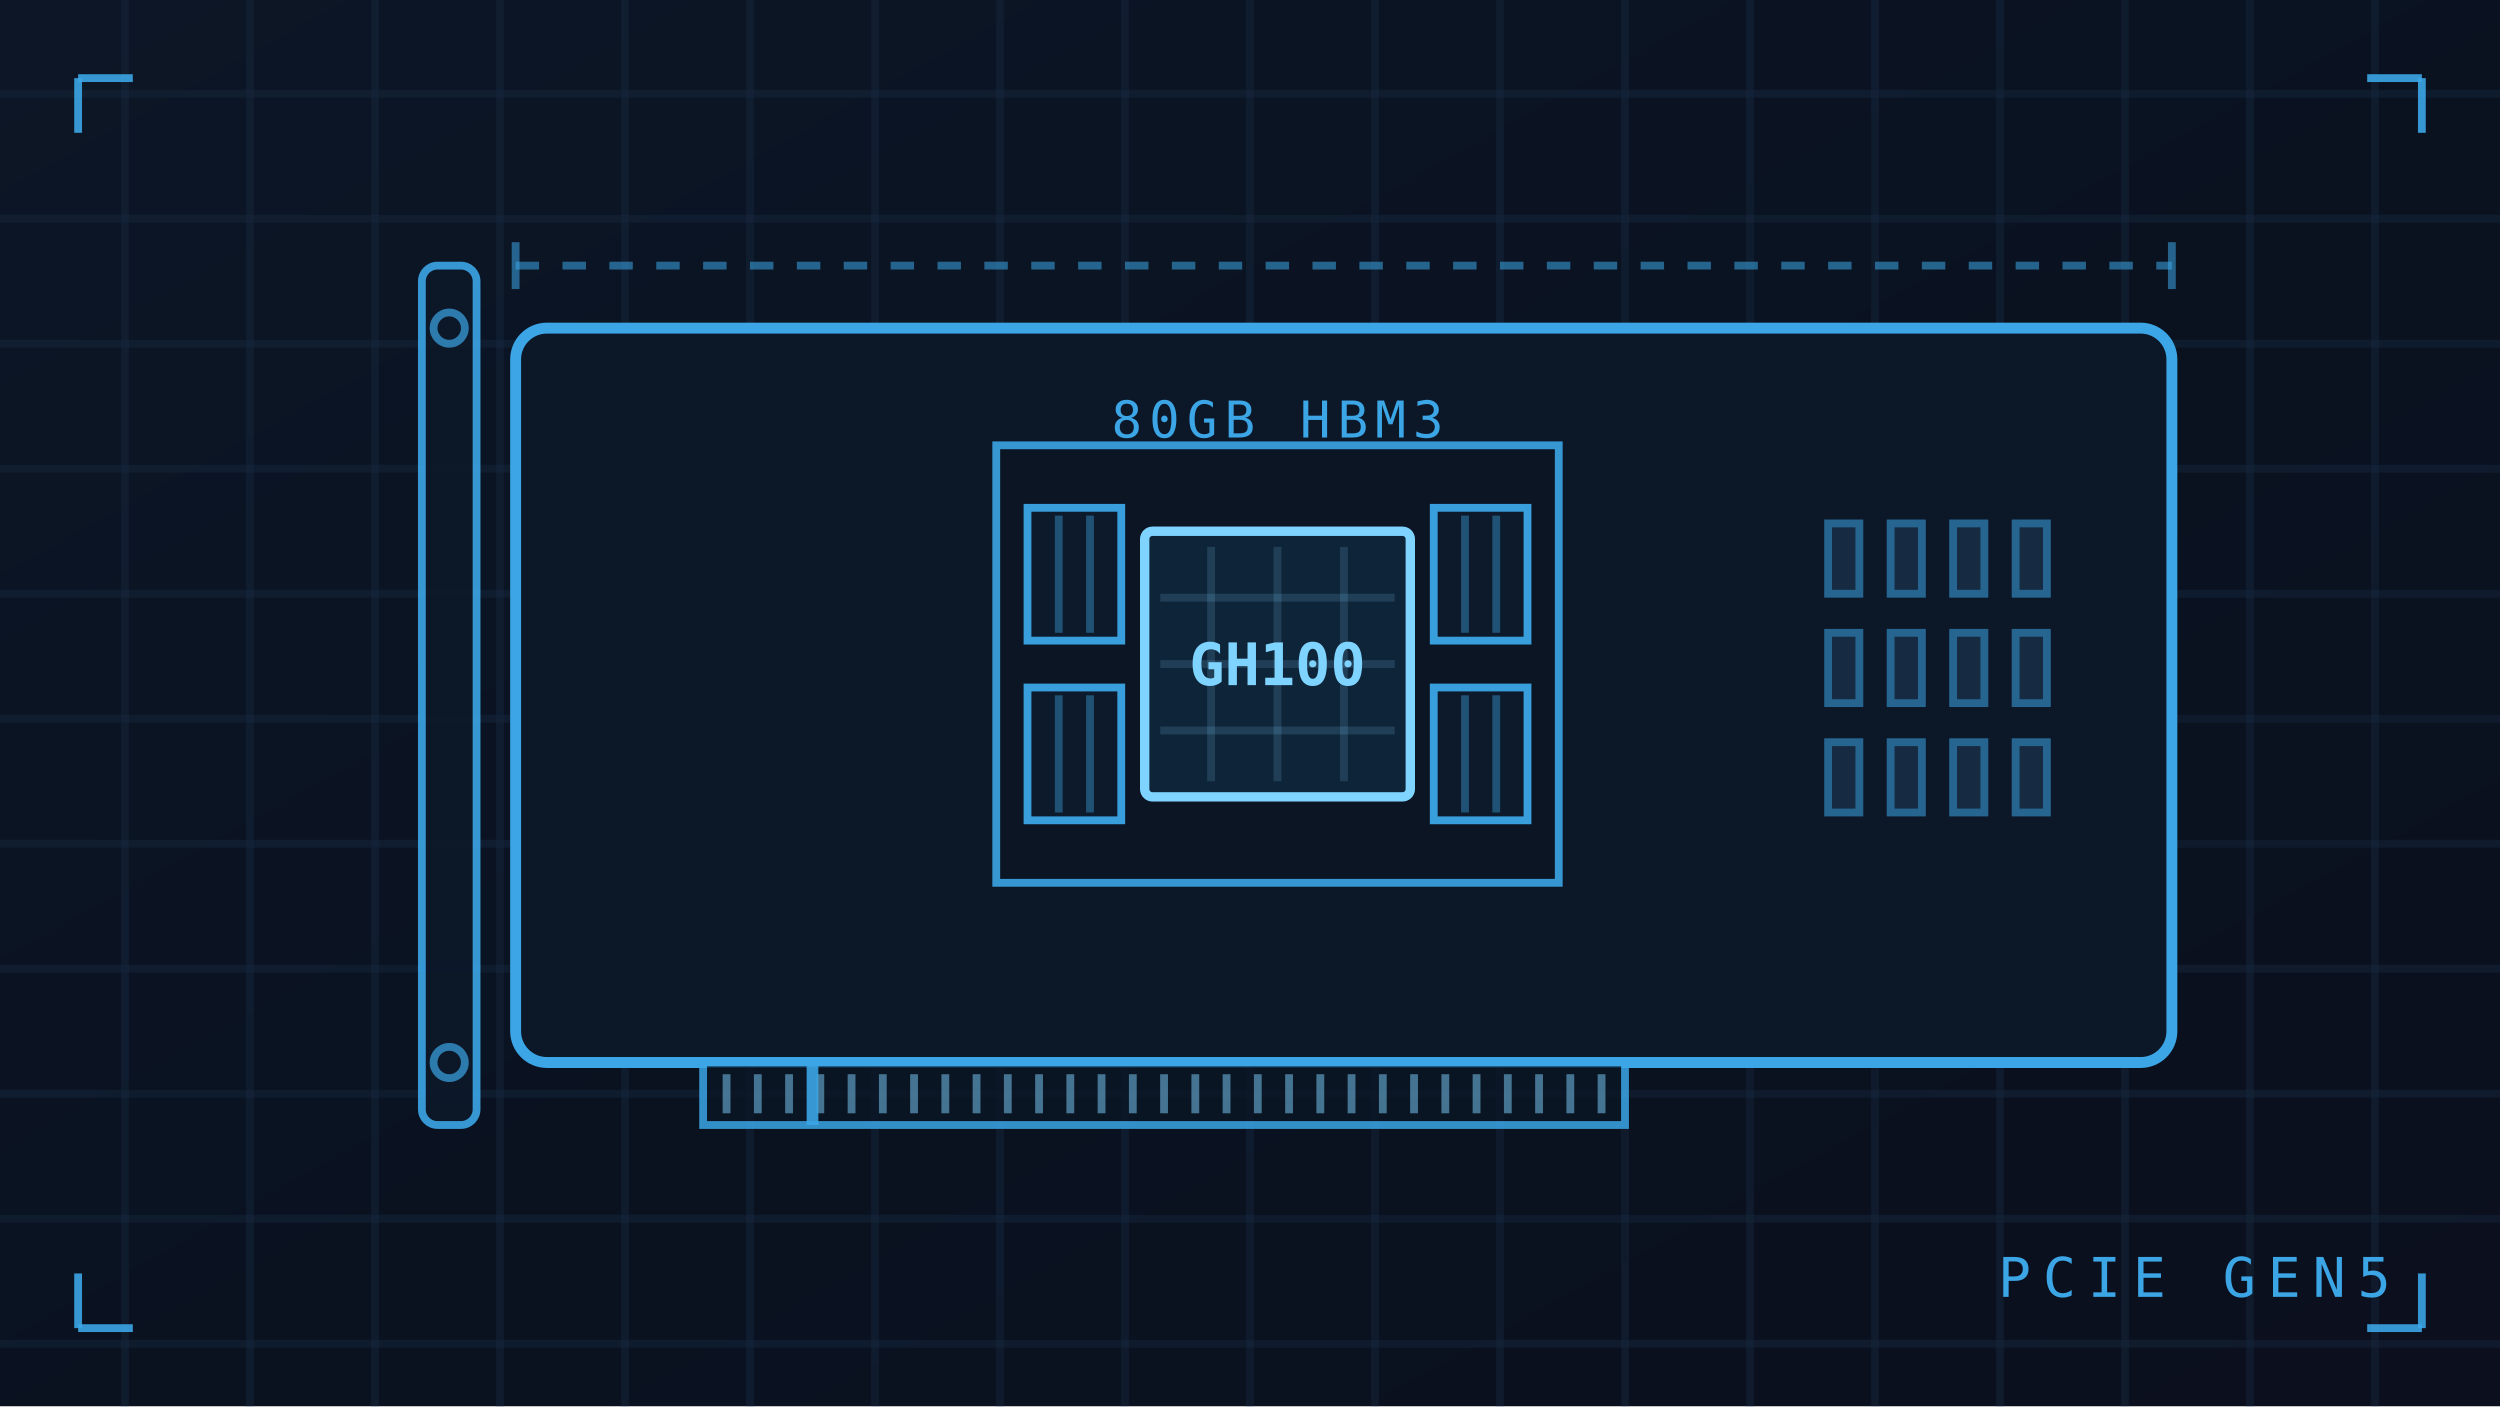
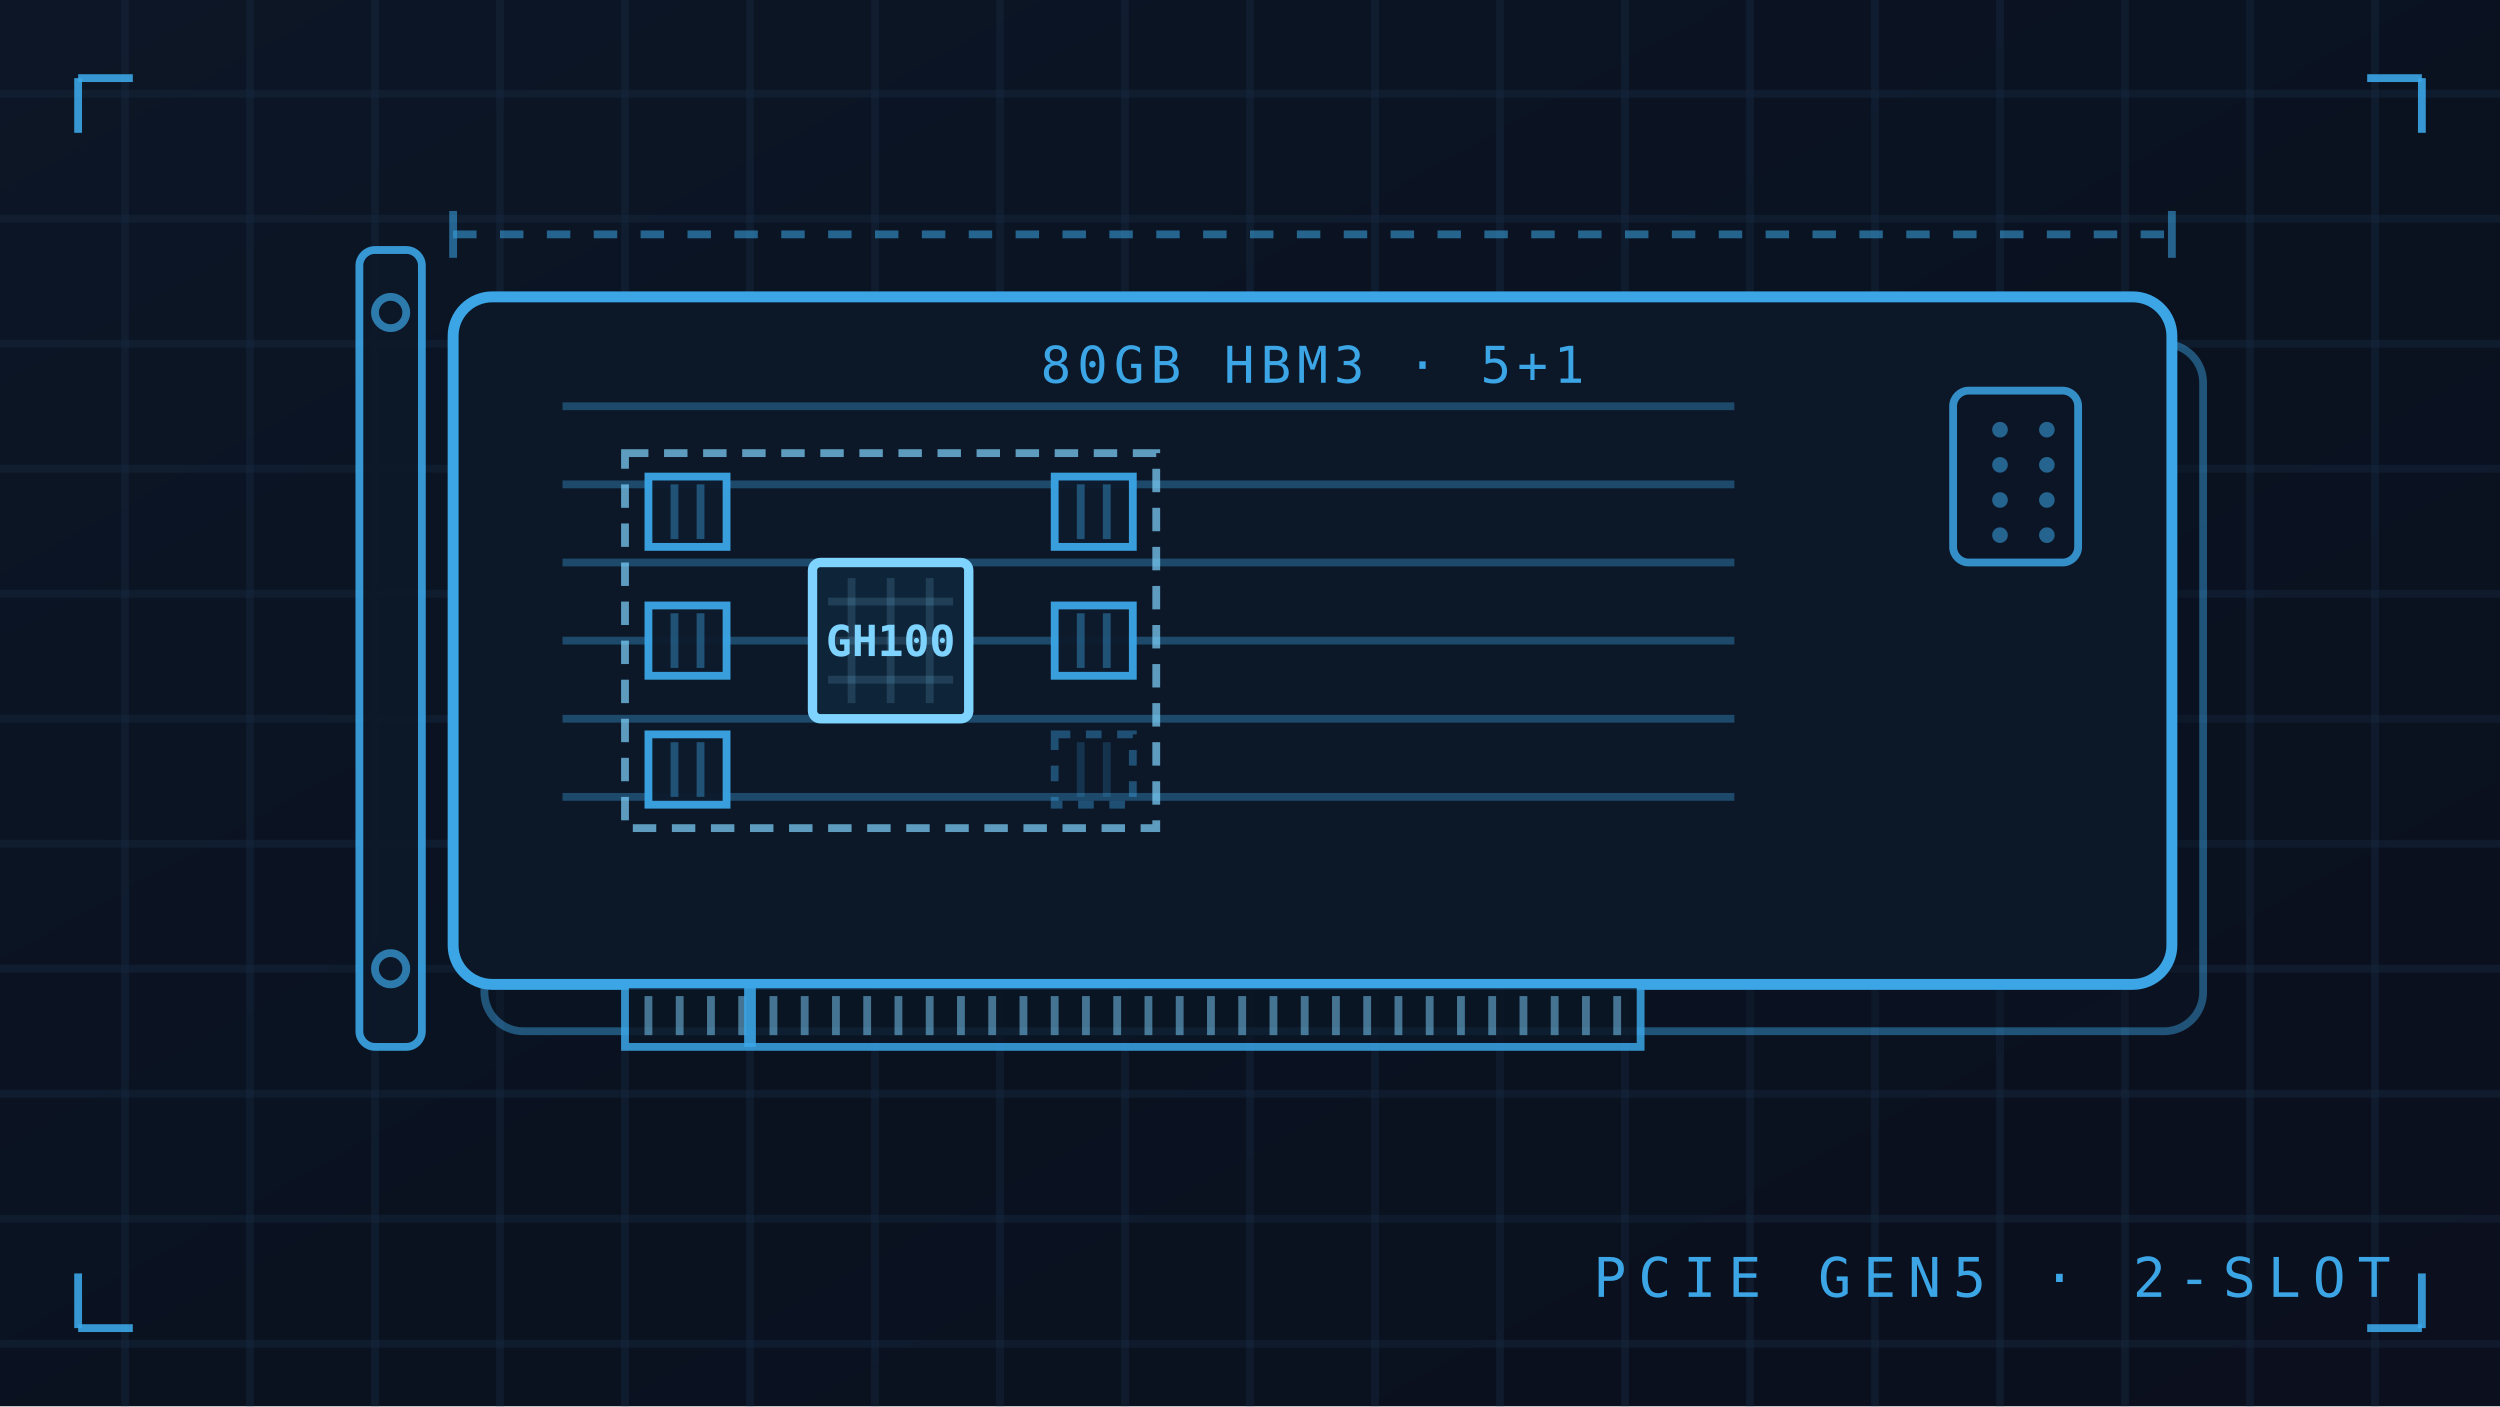
<svg xmlns="http://www.w3.org/2000/svg" width="320" height="180" viewBox="0 0 320 180" fill="none" role="img">
  <defs>
    <linearGradient id="h100-pcie-bg" x1="0" y1="0" x2="1" y2="1">
      <stop offset="0%" stop-color="#0c1626" />
      <stop offset="55%" stop-color="#0a1220" />
      <stop offset="100%" stop-color="#0b0f1e" />
    </linearGradient>
  </defs>
  <rect width="320" height="180" fill="url(#h100-pcie-bg)" />
  <line x1="16" y1="0" x2="16" y2="180" stroke="#16283f" stroke-width="1" opacity="0.45" />
  <line x1="32" y1="0" x2="32" y2="180" stroke="#16283f" stroke-width="1" opacity="0.45" />
  <line x1="48" y1="0" x2="48" y2="180" stroke="#16283f" stroke-width="1" opacity="0.45" />
  <line x1="64" y1="0" x2="64" y2="180" stroke="#16283f" stroke-width="1" opacity="0.45" />
  <line x1="80" y1="0" x2="80" y2="180" stroke="#16283f" stroke-width="1" opacity="0.45" />
  <line x1="96" y1="0" x2="96" y2="180" stroke="#16283f" stroke-width="1" opacity="0.45" />
  <line x1="112" y1="0" x2="112" y2="180" stroke="#16283f" stroke-width="1" opacity="0.45" />
  <line x1="128" y1="0" x2="128" y2="180" stroke="#16283f" stroke-width="1" opacity="0.45" />
  <line x1="144" y1="0" x2="144" y2="180" stroke="#16283f" stroke-width="1" opacity="0.45" />
  <line x1="160" y1="0" x2="160" y2="180" stroke="#16283f" stroke-width="1" opacity="0.45" />
  <line x1="176" y1="0" x2="176" y2="180" stroke="#16283f" stroke-width="1" opacity="0.45" />
  <line x1="192" y1="0" x2="192" y2="180" stroke="#16283f" stroke-width="1" opacity="0.45" />
  <line x1="208" y1="0" x2="208" y2="180" stroke="#16283f" stroke-width="1" opacity="0.45" />
  <line x1="224" y1="0" x2="224" y2="180" stroke="#16283f" stroke-width="1" opacity="0.45" />
  <line x1="240" y1="0" x2="240" y2="180" stroke="#16283f" stroke-width="1" opacity="0.45" />
  <line x1="256" y1="0" x2="256" y2="180" stroke="#16283f" stroke-width="1" opacity="0.45" />
  <line x1="272" y1="0" x2="272" y2="180" stroke="#16283f" stroke-width="1" opacity="0.45" />
  <line x1="288" y1="0" x2="288" y2="180" stroke="#16283f" stroke-width="1" opacity="0.45" />
  <line x1="304" y1="0" x2="304" y2="180" stroke="#16283f" stroke-width="1" opacity="0.45" />
  <line x1="0" y1="12" x2="320" y2="12" stroke="#16283f" stroke-width="1" opacity="0.45" />
  <line x1="0" y1="28" x2="320" y2="28" stroke="#16283f" stroke-width="1" opacity="0.45" />
  <line x1="0" y1="44" x2="320" y2="44" stroke="#16283f" stroke-width="1" opacity="0.45" />
  <line x1="0" y1="60" x2="320" y2="60" stroke="#16283f" stroke-width="1" opacity="0.45" />
  <line x1="0" y1="76" x2="320" y2="76" stroke="#16283f" stroke-width="1" opacity="0.45" />
  <line x1="0" y1="92" x2="320" y2="92" stroke="#16283f" stroke-width="1" opacity="0.45" />
  <line x1="0" y1="108" x2="320" y2="108" stroke="#16283f" stroke-width="1" opacity="0.45" />
  <line x1="0" y1="124" x2="320" y2="124" stroke="#16283f" stroke-width="1" opacity="0.45" />
  <line x1="0" y1="140" x2="320" y2="140" stroke="#16283f" stroke-width="1" opacity="0.45" />
  <line x1="0" y1="156" x2="320" y2="156" stroke="#16283f" stroke-width="1" opacity="0.45" />
  <line x1="0" y1="172" x2="320" y2="172" stroke="#16283f" stroke-width="1" opacity="0.45" />
  <line x1="10" y1="10" x2="17" y2="10" stroke="#3ba5e5" stroke-width="1" opacity="0.9" />
  <line x1="10" y1="10" x2="10" y2="17" stroke="#3ba5e5" stroke-width="1" opacity="0.9" />
  <line x1="303" y1="10" x2="310" y2="10" stroke="#3ba5e5" stroke-width="1" opacity="0.9" />
  <line x1="310" y1="10" x2="310" y2="17" stroke="#3ba5e5" stroke-width="1" opacity="0.9" />
  <line x1="10" y1="170" x2="17" y2="170" stroke="#3ba5e5" stroke-width="1" opacity="0.9" />
  <line x1="10" y1="163" x2="10" y2="170" stroke="#3ba5e5" stroke-width="1" opacity="0.9" />
  <line x1="303" y1="170" x2="310" y2="170" stroke="#3ba5e5" stroke-width="1" opacity="0.9" />
  <line x1="310" y1="163" x2="310" y2="170" stroke="#3ba5e5" stroke-width="1" opacity="0.9" />
-   <rect x="54" y="34" width="7" height="110" rx="2" fill="#0c1728" stroke="#3ba5e5" stroke-width="1" opacity="0.9" />
-   <circle cx="57.5" cy="42" r="2" fill="none" stroke="#3ba5e5" stroke-width="1" opacity="0.7" />
-   <circle cx="57.5" cy="136" r="2" fill="none" stroke="#3ba5e5" stroke-width="1" opacity="0.7" />
-   <rect x="66" y="42" width="212" height="94" rx="4" fill="#0c1728" stroke="#3ba5e5" stroke-width="1.4" />
-   <rect x="90" y="136" width="118" height="8" fill="#0b1524" stroke="#3ba5e5" stroke-width="1" opacity="0.85" />
-   <line x1="93" y1="137.5" x2="93" y2="142.5" stroke="#7fd4ff" stroke-width="1" opacity="0.5" />
-   <line x1="97" y1="137.5" x2="97" y2="142.5" stroke="#7fd4ff" stroke-width="1" opacity="0.5" />
-   <line x1="101" y1="137.5" x2="101" y2="142.5" stroke="#7fd4ff" stroke-width="1" opacity="0.5" />
-   <line x1="105" y1="137.5" x2="105" y2="142.5" stroke="#7fd4ff" stroke-width="1" opacity="0.5" />
-   <line x1="109" y1="137.5" x2="109" y2="142.5" stroke="#7fd4ff" stroke-width="1" opacity="0.5" />
-   <line x1="113" y1="137.5" x2="113" y2="142.5" stroke="#7fd4ff" stroke-width="1" opacity="0.5" />
-   <line x1="117" y1="137.5" x2="117" y2="142.5" stroke="#7fd4ff" stroke-width="1" opacity="0.5" />
-   <line x1="121" y1="137.5" x2="121" y2="142.5" stroke="#7fd4ff" stroke-width="1" opacity="0.5" />
-   <line x1="125" y1="137.5" x2="125" y2="142.5" stroke="#7fd4ff" stroke-width="1" opacity="0.5" />
-   <line x1="129" y1="137.5" x2="129" y2="142.5" stroke="#7fd4ff" stroke-width="1" opacity="0.5" />
-   <line x1="133" y1="137.5" x2="133" y2="142.5" stroke="#7fd4ff" stroke-width="1" opacity="0.5" />
-   <line x1="137" y1="137.5" x2="137" y2="142.5" stroke="#7fd4ff" stroke-width="1" opacity="0.5" />
-   <line x1="141" y1="137.5" x2="141" y2="142.5" stroke="#7fd4ff" stroke-width="1" opacity="0.5" />
-   <line x1="145" y1="137.5" x2="145" y2="142.5" stroke="#7fd4ff" stroke-width="1" opacity="0.5" />
-   <line x1="149" y1="137.5" x2="149" y2="142.5" stroke="#7fd4ff" stroke-width="1" opacity="0.5" />
-   <line x1="153" y1="137.5" x2="153" y2="142.5" stroke="#7fd4ff" stroke-width="1" opacity="0.5" />
-   <line x1="157" y1="137.5" x2="157" y2="142.5" stroke="#7fd4ff" stroke-width="1" opacity="0.5" />
-   <line x1="161" y1="137.5" x2="161" y2="142.5" stroke="#7fd4ff" stroke-width="1" opacity="0.5" />
-   <line x1="165" y1="137.5" x2="165" y2="142.5" stroke="#7fd4ff" stroke-width="1" opacity="0.5" />
-   <line x1="169" y1="137.5" x2="169" y2="142.5" stroke="#7fd4ff" stroke-width="1" opacity="0.5" />
-   <line x1="173" y1="137.5" x2="173" y2="142.5" stroke="#7fd4ff" stroke-width="1" opacity="0.5" />
-   <line x1="177" y1="137.5" x2="177" y2="142.5" stroke="#7fd4ff" stroke-width="1" opacity="0.5" />
-   <line x1="181" y1="137.5" x2="181" y2="142.5" stroke="#7fd4ff" stroke-width="1" opacity="0.5" />
-   <line x1="185" y1="137.5" x2="185" y2="142.5" stroke="#7fd4ff" stroke-width="1" opacity="0.5" />
-   <line x1="189" y1="137.5" x2="189" y2="142.5" stroke="#7fd4ff" stroke-width="1" opacity="0.5" />
-   <line x1="193" y1="137.5" x2="193" y2="142.5" stroke="#7fd4ff" stroke-width="1" opacity="0.5" />
-   <line x1="197" y1="137.5" x2="197" y2="142.5" stroke="#7fd4ff" stroke-width="1" opacity="0.5" />
-   <line x1="201" y1="137.5" x2="201" y2="142.5" stroke="#7fd4ff" stroke-width="1" opacity="0.5" />
-   <line x1="205" y1="137.5" x2="205" y2="142.5" stroke="#7fd4ff" stroke-width="1" opacity="0.5" />
-   <line x1="104" y1="136" x2="104" y2="144" stroke="#3ba5e5" stroke-width="1.5" opacity="0.9" />
-   <rect x="127.52" y="57" width="72" height="56" fill="#0b1524" stroke="#3ba5e5" stroke-width="1" opacity="0.9" />
-   <rect x="131.52" y="65" width="12" height="17" fill="#0d1a2b" stroke="#3ba5e5" stroke-width="1" opacity="0.95" />
-   <line x1="135.52" y1="66" x2="135.52" y2="81" stroke="#3ba5e5" stroke-width="1" opacity="0.4" />
-   <line x1="139.52" y1="66" x2="139.52" y2="81" stroke="#3ba5e5" stroke-width="1" opacity="0.4" />
-   <rect x="183.52" y="65" width="12" height="17" fill="#0d1a2b" stroke="#3ba5e5" stroke-width="1" opacity="0.95" />
-   <line x1="187.52" y1="66" x2="187.52" y2="81" stroke="#3ba5e5" stroke-width="1" opacity="0.4" />
-   <line x1="191.52" y1="66" x2="191.52" y2="81" stroke="#3ba5e5" stroke-width="1" opacity="0.4" />
-   <rect x="131.52" y="88" width="12" height="17" fill="#0d1a2b" stroke="#3ba5e5" stroke-width="1" opacity="0.95" />
-   <line x1="135.52" y1="89" x2="135.52" y2="104" stroke="#3ba5e5" stroke-width="1" opacity="0.4" />
-   <line x1="139.52" y1="89" x2="139.52" y2="104" stroke="#3ba5e5" stroke-width="1" opacity="0.4" />
-   <rect x="183.52" y="88" width="12" height="17" fill="#0d1a2b" stroke="#3ba5e5" stroke-width="1" opacity="0.95" />
-   <line x1="187.52" y1="89" x2="187.52" y2="104" stroke="#3ba5e5" stroke-width="1" opacity="0.4" />
-   <line x1="191.52" y1="89" x2="191.52" y2="104" stroke="#3ba5e5" stroke-width="1" opacity="0.4" />
-   <rect x="146.52" y="68" width="34" height="34" rx="1" fill="#0e2438" stroke="#7fd4ff" stroke-width="1.2" />
-   <line x1="155.02" y1="70" x2="155.02" y2="100" stroke="#7fd4ff" stroke-width="1" opacity="0.16" />
-   <line x1="148.52" y1="76.5" x2="178.52" y2="76.5" stroke="#7fd4ff" stroke-width="1" opacity="0.16" />
-   <line x1="163.52" y1="70" x2="163.52" y2="100" stroke="#7fd4ff" stroke-width="1" opacity="0.16" />
-   <line x1="148.52" y1="85" x2="178.52" y2="85" stroke="#7fd4ff" stroke-width="1" opacity="0.16" />
-   <line x1="172.02" y1="70" x2="172.02" y2="100" stroke="#7fd4ff" stroke-width="1" opacity="0.16" />
-   <line x1="148.52" y1="93.5" x2="178.52" y2="93.5" stroke="#7fd4ff" stroke-width="1" opacity="0.16" />
-   <text x="163.52" y="87.7" font-family="ui-monospace, Menlo, monospace" font-size="7.5" fill="#7fd4ff" text-anchor="middle" font-weight="600">GH100</text>
-   <rect x="234" y="67" width="4" height="9" fill="#1f3b57" stroke="#3ba5e5" stroke-width="1" opacity="0.55" />
-   <rect x="242" y="67" width="4" height="9" fill="#1f3b57" stroke="#3ba5e5" stroke-width="1" opacity="0.55" />
-   <rect x="250" y="67" width="4" height="9" fill="#1f3b57" stroke="#3ba5e5" stroke-width="1" opacity="0.55" />
-   <rect x="258" y="67" width="4" height="9" fill="#1f3b57" stroke="#3ba5e5" stroke-width="1" opacity="0.55" />
-   <rect x="234" y="81" width="4" height="9" fill="#1f3b57" stroke="#3ba5e5" stroke-width="1" opacity="0.55" />
-   <rect x="242" y="81" width="4" height="9" fill="#1f3b57" stroke="#3ba5e5" stroke-width="1" opacity="0.55" />
-   <rect x="250" y="81" width="4" height="9" fill="#1f3b57" stroke="#3ba5e5" stroke-width="1" opacity="0.55" />
-   <rect x="258" y="81" width="4" height="9" fill="#1f3b57" stroke="#3ba5e5" stroke-width="1" opacity="0.55" />
-   <rect x="234" y="95" width="4" height="9" fill="#1f3b57" stroke="#3ba5e5" stroke-width="1" opacity="0.55" />
-   <rect x="242" y="95" width="4" height="9" fill="#1f3b57" stroke="#3ba5e5" stroke-width="1" opacity="0.55" />
-   <rect x="250" y="95" width="4" height="9" fill="#1f3b57" stroke="#3ba5e5" stroke-width="1" opacity="0.55" />
-   <rect x="258" y="95" width="4" height="9" fill="#1f3b57" stroke="#3ba5e5" stroke-width="1" opacity="0.55" />
-   <text x="163.52" y="56" font-family="ui-monospace, Menlo, monospace" font-size="6.5" fill="#3ba5e5" text-anchor="middle" letter-spacing="0.14em">80GB HBM3</text>
-   <line x1="66" y1="34" x2="278" y2="34" stroke="#3ba5e5" stroke-width="1" stroke-dasharray="3 3" opacity="0.55" />
-   <line x1="66" y1="31" x2="66" y2="37" stroke="#3ba5e5" stroke-width="1" opacity="0.55" />
-   <line x1="278" y1="31" x2="278" y2="37" stroke="#3ba5e5" stroke-width="1" opacity="0.55" />
-   <text x="306" y="166" font-family="ui-monospace, Menlo, monospace" font-size="7" fill="#3ba5e5" text-anchor="end" letter-spacing="0.22em">PCIE GEN5</text>
+   <rect x="62" y="44" width="220" height="88" rx="5" fill="#0b1524" stroke="#3ba5e5" stroke-width="1" opacity="0.45" />
+   <rect x="46" y="32" width="8" height="102" rx="2" fill="#0c1728" stroke="#3ba5e5" stroke-width="1" opacity="0.9" />
+   <circle cx="50" cy="40" r="2" fill="none" stroke="#3ba5e5" stroke-width="1" opacity="0.7" />
+   <circle cx="50" cy="124" r="2" fill="none" stroke="#3ba5e5" stroke-width="1" opacity="0.7" />
+   <rect x="58" y="38" width="220" height="88" rx="5" fill="#0c1728" stroke="#3ba5e5" stroke-width="1.4" />
+   <line x1="72" y1="52" x2="222" y2="52" stroke="#3ba5e5" stroke-width="1" opacity="0.35" />
+   <line x1="72" y1="62" x2="222" y2="62" stroke="#3ba5e5" stroke-width="1" opacity="0.35" />
+   <line x1="72" y1="72" x2="222" y2="72" stroke="#3ba5e5" stroke-width="1" opacity="0.35" />
+   <line x1="72" y1="82" x2="222" y2="82" stroke="#3ba5e5" stroke-width="1" opacity="0.35" />
+   <line x1="72" y1="92" x2="222" y2="92" stroke="#3ba5e5" stroke-width="1" opacity="0.35" />
+   <line x1="72" y1="102" x2="222" y2="102" stroke="#3ba5e5" stroke-width="1" opacity="0.35" />
+   <rect x="80" y="58" width="68" height="48" fill="none" stroke="#7fd4ff" stroke-width="1" stroke-dasharray="3 2" opacity="0.7" />
+   <rect x="83" y="61" width="10" height="9" fill="#0d1a2b" stroke="#3ba5e5" stroke-width="1" opacity="0.95" />
+   <line x1="86.333" y1="62" x2="86.333" y2="69" stroke="#3ba5e5" stroke-width="1" opacity="0.4" />
+   <line x1="89.667" y1="62" x2="89.667" y2="69" stroke="#3ba5e5" stroke-width="1" opacity="0.4" />
+   <rect x="135" y="61" width="10" height="9" fill="#0d1a2b" stroke="#3ba5e5" stroke-width="1" opacity="0.95" />
+   <line x1="138.333" y1="62" x2="138.333" y2="69" stroke="#3ba5e5" stroke-width="1" opacity="0.4" />
+   <line x1="141.667" y1="62" x2="141.667" y2="69" stroke="#3ba5e5" stroke-width="1" opacity="0.4" />
+   <rect x="83" y="77.5" width="10" height="9" fill="#0d1a2b" stroke="#3ba5e5" stroke-width="1" opacity="0.95" />
+   <line x1="86.333" y1="78.5" x2="86.333" y2="85.5" stroke="#3ba5e5" stroke-width="1" opacity="0.4" />
+   <line x1="89.667" y1="78.5" x2="89.667" y2="85.5" stroke="#3ba5e5" stroke-width="1" opacity="0.4" />
+   <rect x="135" y="77.5" width="10" height="9" fill="#0d1a2b" stroke="#3ba5e5" stroke-width="1" opacity="0.95" />
+   <line x1="138.333" y1="78.5" x2="138.333" y2="85.5" stroke="#3ba5e5" stroke-width="1" opacity="0.4" />
+   <line x1="141.667" y1="78.5" x2="141.667" y2="85.5" stroke="#3ba5e5" stroke-width="1" opacity="0.4" />
+   <rect x="83" y="94" width="10" height="9" fill="#0d1a2b" stroke="#3ba5e5" stroke-width="1" opacity="0.95" />
+   <line x1="86.333" y1="95" x2="86.333" y2="102" stroke="#3ba5e5" stroke-width="1" opacity="0.4" />
+   <line x1="89.667" y1="95" x2="89.667" y2="102" stroke="#3ba5e5" stroke-width="1" opacity="0.4" />
+   <rect x="135" y="94" width="10" height="9" fill="none" stroke="#3ba5e5" stroke-width="1" stroke-dasharray="2 2" opacity="0.4" />
+   <line x1="138.333" y1="95" x2="138.333" y2="102" stroke="#3ba5e5" stroke-width="1" opacity="0.2" />
+   <line x1="141.667" y1="95" x2="141.667" y2="102" stroke="#3ba5e5" stroke-width="1" opacity="0.2" />
+   <rect x="104" y="72" width="20" height="20" rx="1" fill="#0e2438" stroke="#7fd4ff" stroke-width="1.2" />
+   <line x1="109" y1="74" x2="109" y2="90" stroke="#7fd4ff" stroke-width="1" opacity="0.16" />
+   <line x1="106" y1="77" x2="122" y2="77" stroke="#7fd4ff" stroke-width="1" opacity="0.16" />
+   <line x1="114" y1="74" x2="114" y2="90" stroke="#7fd4ff" stroke-width="1" opacity="0.16" />
+   <line x1="106" y1="82" x2="122" y2="82" stroke="#7fd4ff" stroke-width="1" opacity="0.16" />
+   <line x1="119" y1="74" x2="119" y2="90" stroke="#7fd4ff" stroke-width="1" opacity="0.16" />
+   <line x1="106" y1="87" x2="122" y2="87" stroke="#7fd4ff" stroke-width="1" opacity="0.16" />
+   <text x="114" y="83.98" font-family="ui-monospace, Menlo, monospace" font-size="5.5" fill="#7fd4ff" text-anchor="middle" font-weight="600">GH100</text>
+   <rect x="250" y="50" width="16" height="22" rx="2" fill="#0b1524" stroke="#3ba5e5" stroke-width="1" opacity="0.85" />
+   <circle cx="256" cy="55" r="1" fill="#3ba5e5" opacity="0.55" />
+   <circle cx="262" cy="55" r="1" fill="#3ba5e5" opacity="0.55" />
+   <circle cx="256" cy="59.5" r="1" fill="#3ba5e5" opacity="0.55" />
+   <circle cx="262" cy="59.5" r="1" fill="#3ba5e5" opacity="0.55" />
+   <circle cx="256" cy="64" r="1" fill="#3ba5e5" opacity="0.55" />
+   <circle cx="262" cy="64" r="1" fill="#3ba5e5" opacity="0.55" />
+   <circle cx="256" cy="68.5" r="1" fill="#3ba5e5" opacity="0.55" />
+   <circle cx="262" cy="68.5" r="1" fill="#3ba5e5" opacity="0.55" />
+   <rect x="80" y="126" width="130" height="8" fill="#0b1524" stroke="#3ba5e5" stroke-width="1" opacity="0.85" />
+   <line x1="83" y1="127.5" x2="83" y2="132.5" stroke="#7fd4ff" stroke-width="1" opacity="0.5" />
+   <line x1="87" y1="127.5" x2="87" y2="132.5" stroke="#7fd4ff" stroke-width="1" opacity="0.5" />
+   <line x1="91" y1="127.5" x2="91" y2="132.5" stroke="#7fd4ff" stroke-width="1" opacity="0.5" />
+   <line x1="95" y1="127.5" x2="95" y2="132.5" stroke="#7fd4ff" stroke-width="1" opacity="0.5" />
+   <line x1="99" y1="127.5" x2="99" y2="132.5" stroke="#7fd4ff" stroke-width="1" opacity="0.5" />
+   <line x1="103" y1="127.5" x2="103" y2="132.5" stroke="#7fd4ff" stroke-width="1" opacity="0.5" />
+   <line x1="107" y1="127.5" x2="107" y2="132.5" stroke="#7fd4ff" stroke-width="1" opacity="0.5" />
+   <line x1="111" y1="127.5" x2="111" y2="132.5" stroke="#7fd4ff" stroke-width="1" opacity="0.5" />
+   <line x1="115" y1="127.5" x2="115" y2="132.5" stroke="#7fd4ff" stroke-width="1" opacity="0.5" />
+   <line x1="119" y1="127.5" x2="119" y2="132.5" stroke="#7fd4ff" stroke-width="1" opacity="0.5" />
+   <line x1="123" y1="127.5" x2="123" y2="132.5" stroke="#7fd4ff" stroke-width="1" opacity="0.5" />
+   <line x1="127" y1="127.5" x2="127" y2="132.5" stroke="#7fd4ff" stroke-width="1" opacity="0.5" />
+   <line x1="131" y1="127.5" x2="131" y2="132.5" stroke="#7fd4ff" stroke-width="1" opacity="0.5" />
+   <line x1="135" y1="127.5" x2="135" y2="132.5" stroke="#7fd4ff" stroke-width="1" opacity="0.5" />
+   <line x1="139" y1="127.5" x2="139" y2="132.5" stroke="#7fd4ff" stroke-width="1" opacity="0.5" />
+   <line x1="143" y1="127.5" x2="143" y2="132.5" stroke="#7fd4ff" stroke-width="1" opacity="0.5" />
+   <line x1="147" y1="127.5" x2="147" y2="132.5" stroke="#7fd4ff" stroke-width="1" opacity="0.5" />
+   <line x1="151" y1="127.5" x2="151" y2="132.5" stroke="#7fd4ff" stroke-width="1" opacity="0.5" />
+   <line x1="155" y1="127.5" x2="155" y2="132.5" stroke="#7fd4ff" stroke-width="1" opacity="0.5" />
+   <line x1="159" y1="127.5" x2="159" y2="132.5" stroke="#7fd4ff" stroke-width="1" opacity="0.5" />
+   <line x1="163" y1="127.5" x2="163" y2="132.5" stroke="#7fd4ff" stroke-width="1" opacity="0.5" />
+   <line x1="167" y1="127.5" x2="167" y2="132.5" stroke="#7fd4ff" stroke-width="1" opacity="0.5" />
+   <line x1="171" y1="127.5" x2="171" y2="132.5" stroke="#7fd4ff" stroke-width="1" opacity="0.5" />
+   <line x1="175" y1="127.5" x2="175" y2="132.5" stroke="#7fd4ff" stroke-width="1" opacity="0.5" />
+   <line x1="179" y1="127.5" x2="179" y2="132.5" stroke="#7fd4ff" stroke-width="1" opacity="0.5" />
+   <line x1="183" y1="127.5" x2="183" y2="132.5" stroke="#7fd4ff" stroke-width="1" opacity="0.5" />
+   <line x1="187" y1="127.5" x2="187" y2="132.5" stroke="#7fd4ff" stroke-width="1" opacity="0.5" />
+   <line x1="191" y1="127.5" x2="191" y2="132.5" stroke="#7fd4ff" stroke-width="1" opacity="0.5" />
+   <line x1="195" y1="127.5" x2="195" y2="132.5" stroke="#7fd4ff" stroke-width="1" opacity="0.5" />
+   <line x1="199" y1="127.5" x2="199" y2="132.5" stroke="#7fd4ff" stroke-width="1" opacity="0.5" />
+   <line x1="203" y1="127.5" x2="203" y2="132.5" stroke="#7fd4ff" stroke-width="1" opacity="0.5" />
+   <line x1="207" y1="127.5" x2="207" y2="132.5" stroke="#7fd4ff" stroke-width="1" opacity="0.5" />
+   <line x1="96" y1="126" x2="96" y2="134" stroke="#3ba5e5" stroke-width="1.5" opacity="0.9" />
+   <text x="168" y="49" font-family="ui-monospace, Menlo, monospace" font-size="6.5" fill="#3ba5e5" text-anchor="middle" letter-spacing="0.12em">80GB HBM3 · 5+1</text>
+   <line x1="58" y1="30" x2="278" y2="30" stroke="#3ba5e5" stroke-width="1" stroke-dasharray="3 3" opacity="0.55" />
+   <line x1="58" y1="27" x2="58" y2="33" stroke="#3ba5e5" stroke-width="1" opacity="0.55" />
+   <line x1="278" y1="27" x2="278" y2="33" stroke="#3ba5e5" stroke-width="1" opacity="0.55" />
+   <text x="306" y="166" font-family="ui-monospace, Menlo, monospace" font-size="7" fill="#3ba5e5" text-anchor="end" letter-spacing="0.22em">PCIE GEN5 · 2-SLOT</text>
</svg>
